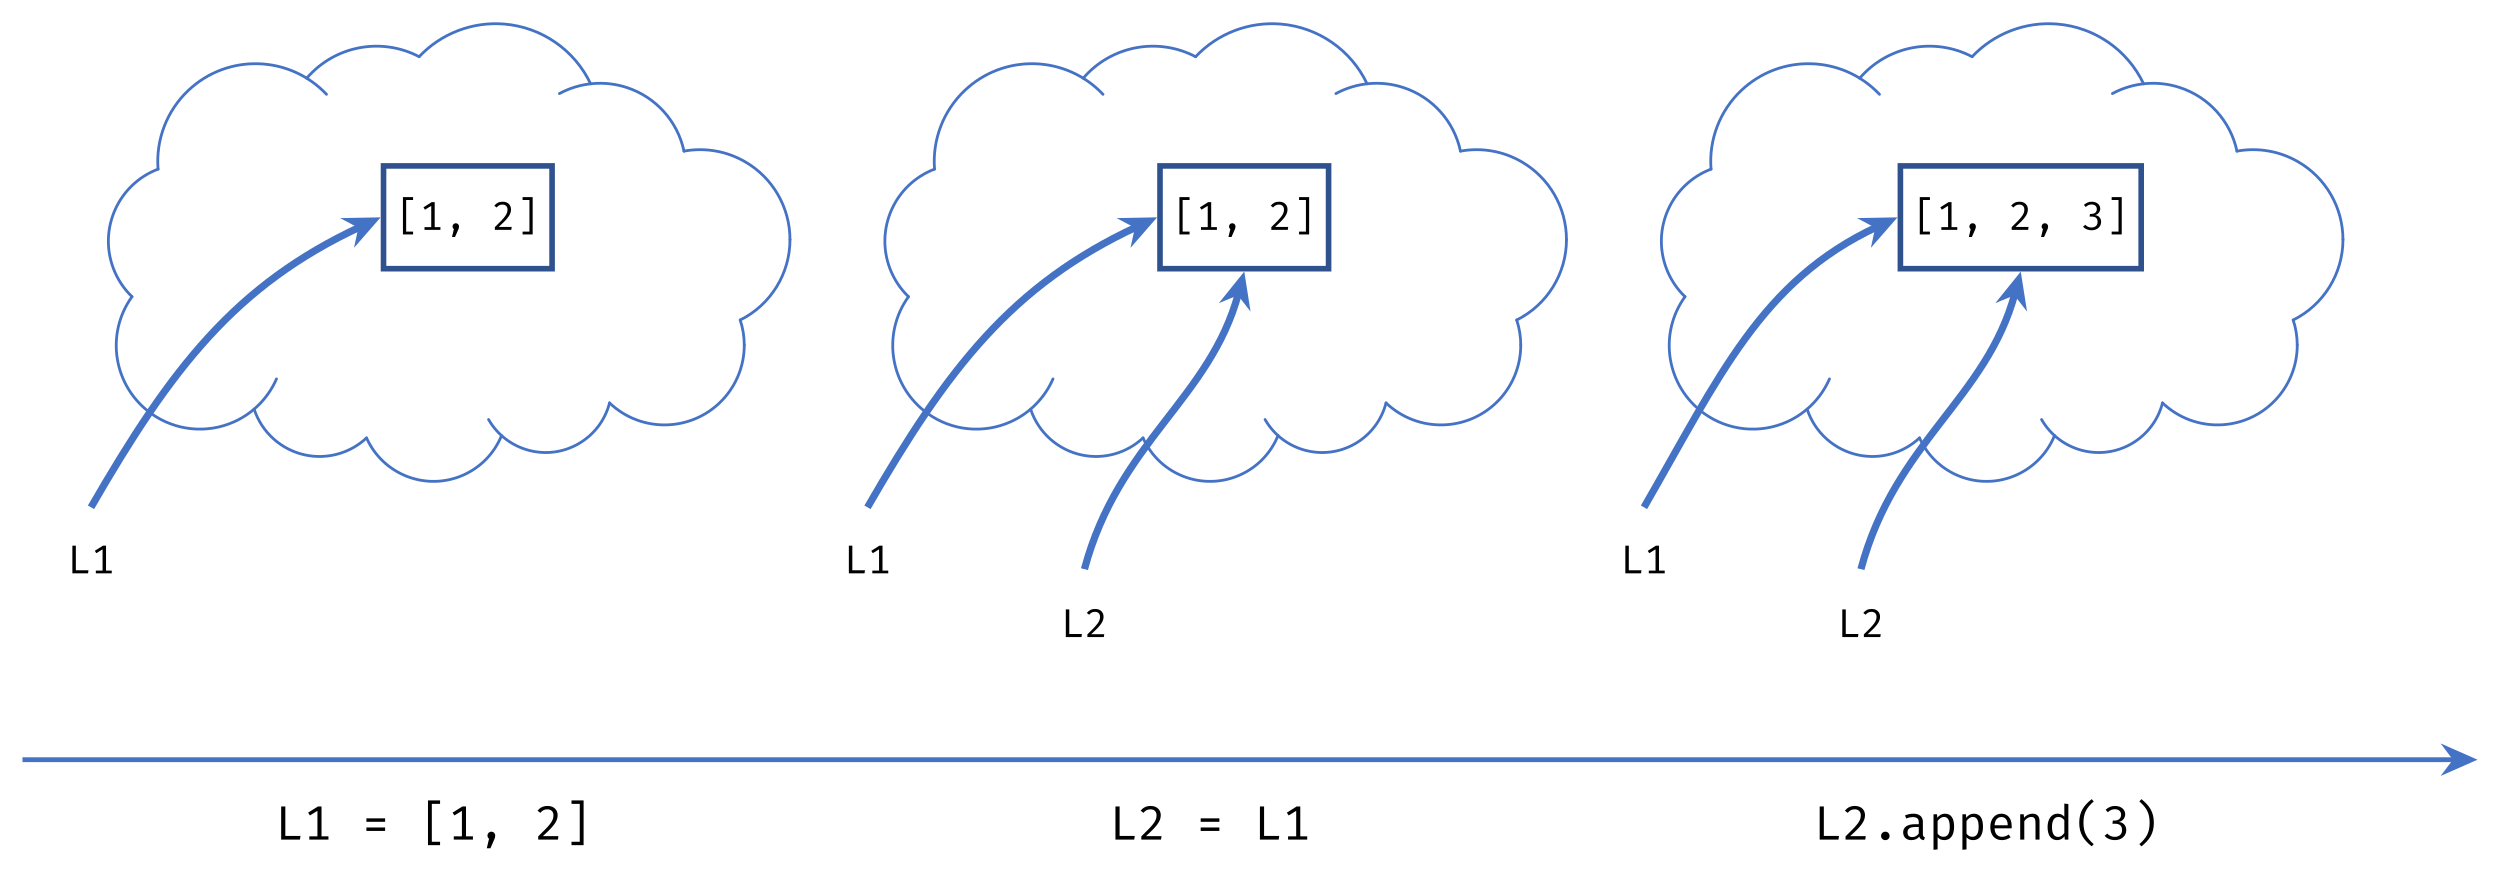
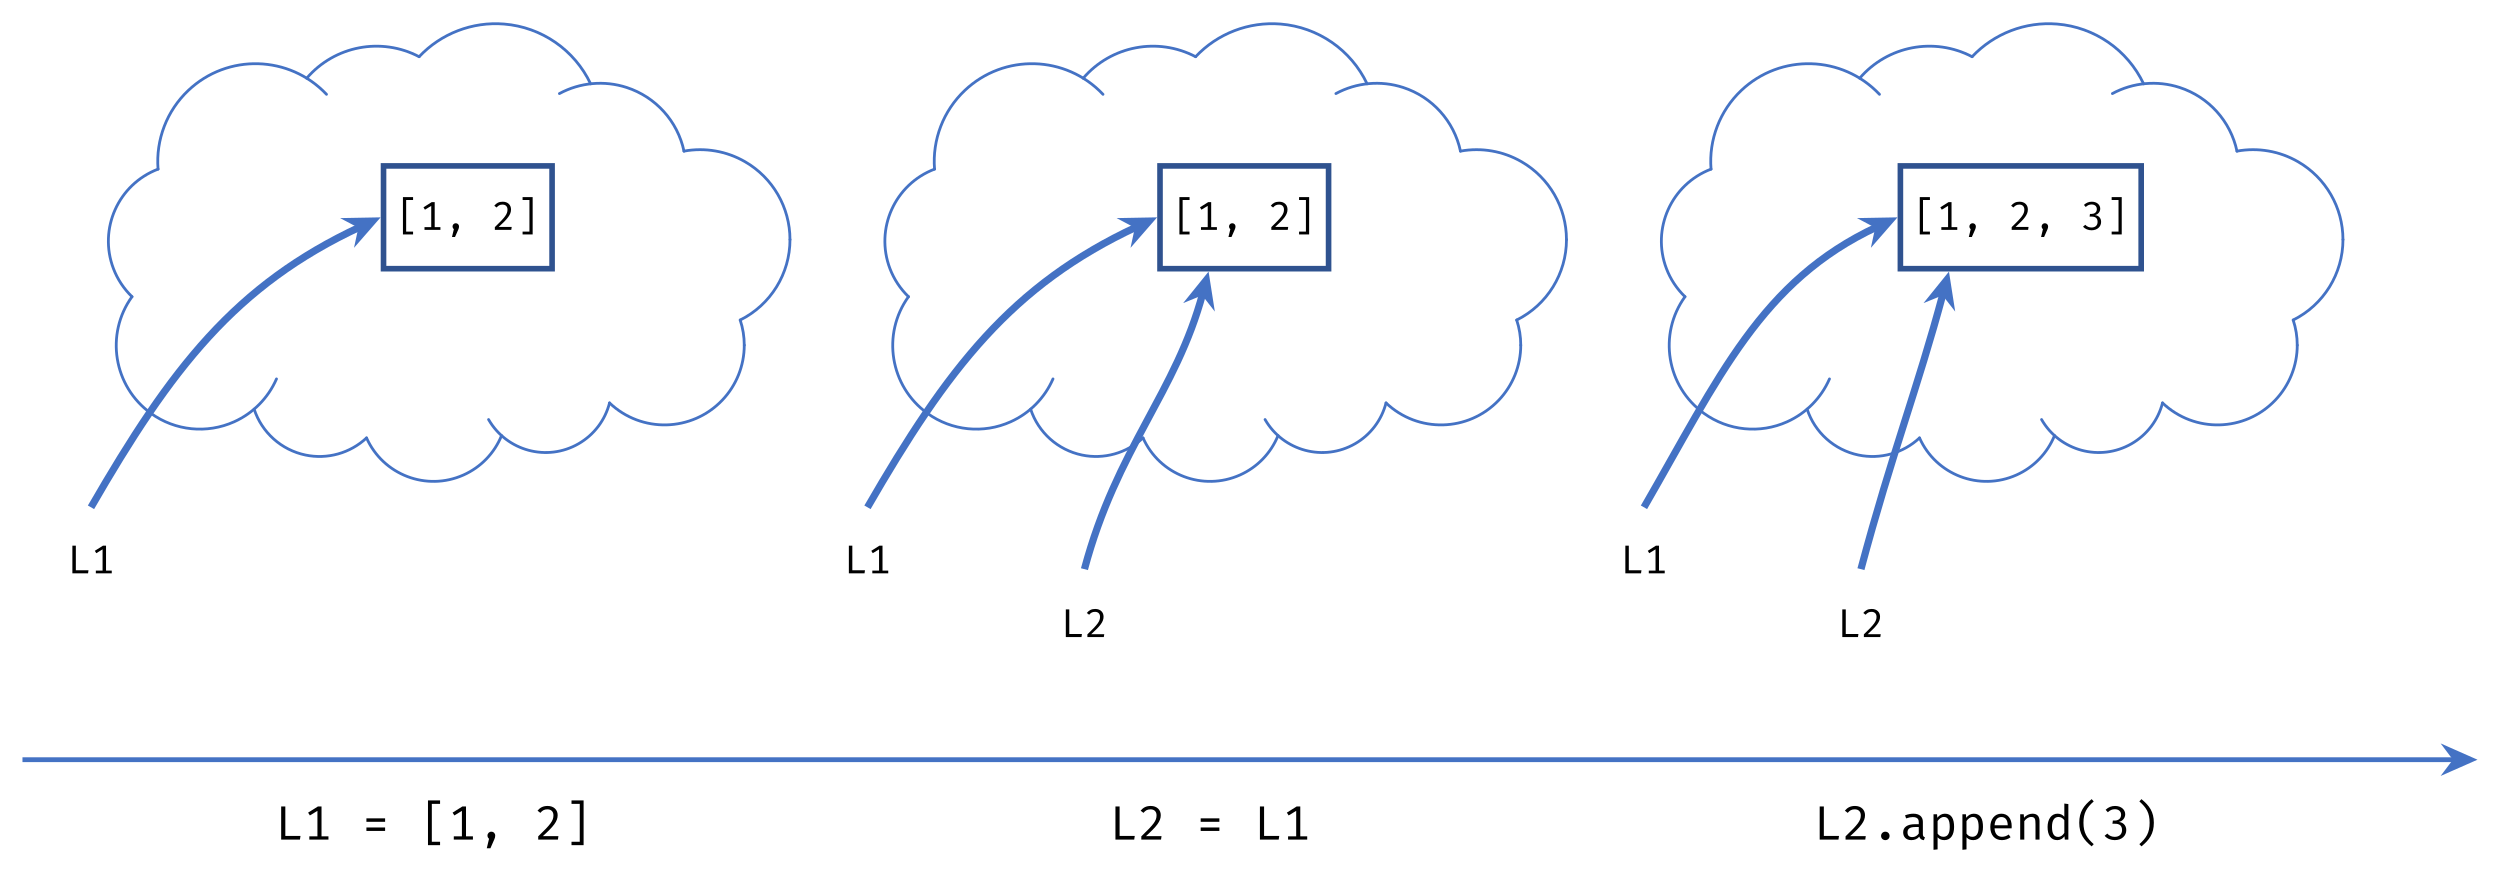
<svg xmlns="http://www.w3.org/2000/svg" xmlns:xlink="http://www.w3.org/1999/xlink" viewBox="0 0 620.607 219.260">
  <defs>
    <g>
      <g id="glyph-0-0">
        <path d="M 1.828 1.141 L 4.344 1.141 L 4.344 0.438 L 2.625 0.438 L 2.625 -7.406 L 4.344 -7.406 L 4.344 -8.125 L 1.828 -8.125 Z M 1.828 1.141 " />
      </g>
      <g id="glyph-0-1">
        <path d="M 3.734 -0.672 L 3.734 -6.875 L 2.984 -6.875 L 0.953 -5.594 L 1.312 -5 L 2.875 -5.953 L 2.875 -0.672 L 1.203 -0.672 L 1.203 0 L 5.156 0 L 5.156 -0.672 Z M 3.734 -0.672 " />
      </g>
      <g id="glyph-0-2">
        <path d="M 2.984 -1.641 C 2.547 -1.641 2.188 -1.281 2.188 -0.844 C 2.188 -0.578 2.328 -0.312 2.516 -0.172 L 2.047 1.781 L 2.797 1.781 L 3.609 -0.062 C 3.75 -0.375 3.797 -0.594 3.797 -0.844 C 3.797 -1.281 3.453 -1.641 2.984 -1.641 Z M 2.984 -1.641 " />
      </g>
      <g id="glyph-0-3">
        <path d="M 2.688 -6.984 C 1.75 -6.984 1.125 -6.656 0.594 -5.984 L 1.172 -5.547 C 1.609 -6.047 1.969 -6.266 2.641 -6.266 C 3.406 -6.266 3.875 -5.797 3.875 -5.031 C 3.875 -3.922 3.312 -3.156 0.734 -0.672 L 0.734 0 L 4.812 0 L 4.922 -0.719 L 1.688 -0.719 C 3.953 -2.781 4.75 -3.797 4.75 -5.062 C 4.75 -6.156 3.984 -6.984 2.688 -6.984 Z M 2.688 -6.984 " />
      </g>
      <g id="glyph-0-4">
        <path d="M 4.141 -8.125 L 1.641 -8.125 L 1.641 -7.406 L 3.344 -7.406 L 3.344 0.438 L 1.641 0.438 L 1.641 1.141 L 4.141 1.141 Z M 4.141 -8.125 " />
      </g>
      <g id="glyph-0-5">
        <path d="M 1.359 0 L 5.25 0 L 5.359 -0.766 L 2.219 -0.766 L 2.219 -6.875 L 1.359 -6.875 Z M 1.359 0 " />
      </g>
      <g id="glyph-0-6">
        <path d="M 2.688 -6.984 C 1.969 -6.984 1.312 -6.734 0.734 -6.188 L 1.188 -5.672 C 1.641 -6.094 2.047 -6.297 2.641 -6.297 C 3.375 -6.297 3.938 -5.891 3.938 -5.141 C 3.938 -4.312 3.297 -3.953 2.641 -3.953 L 2.234 -3.953 L 2.141 -3.281 L 2.703 -3.281 C 3.516 -3.281 4.125 -2.953 4.125 -1.969 C 4.125 -1.109 3.562 -0.578 2.609 -0.578 C 2.047 -0.578 1.469 -0.797 1.078 -1.25 L 0.516 -0.797 C 1.031 -0.172 1.859 0.109 2.625 0.109 C 4.047 0.109 5 -0.781 5 -1.969 C 5 -3.047 4.25 -3.594 3.453 -3.656 C 4.172 -3.797 4.781 -4.422 4.781 -5.25 C 4.781 -6.188 3.984 -6.984 2.688 -6.984 Z M 2.688 -6.984 " />
      </g>
      <g id="glyph-1-0">
        <path d="M 1.625 0 L 6.281 0 L 6.422 -0.922 L 2.656 -0.922 L 2.656 -8.234 L 1.625 -8.234 Z M 1.625 0 " />
      </g>
      <g id="glyph-1-1">
        <path d="M 4.469 -0.812 L 4.469 -8.234 L 3.578 -8.234 L 1.141 -6.703 L 1.578 -6 L 3.453 -7.141 L 3.453 -0.812 L 1.438 -0.812 L 1.438 0 L 6.188 0 L 6.188 -0.812 Z M 4.469 -0.812 " />
      </g>
      <g id="glyph-1-2">
        <path d="M 5.906 -5.281 L 1.266 -5.281 L 1.266 -4.422 L 5.906 -4.422 Z M 5.906 -3.016 L 1.266 -3.016 L 1.266 -2.156 L 5.906 -2.156 Z M 5.906 -3.016 " />
      </g>
      <g id="glyph-1-3">
        <path d="M 2.203 1.375 L 5.203 1.375 L 5.203 0.531 L 3.156 0.531 L 3.156 -8.875 L 5.203 -8.875 L 5.203 -9.734 L 2.203 -9.734 Z M 2.203 1.375 " />
      </g>
      <g id="glyph-1-4">
        <path d="M 3.578 -1.969 C 3.047 -1.969 2.625 -1.547 2.625 -1 C 2.625 -0.688 2.781 -0.375 3.016 -0.219 L 2.453 2.141 L 3.359 2.141 L 4.328 -0.078 C 4.5 -0.438 4.547 -0.719 4.547 -1.016 C 4.547 -1.547 4.141 -1.969 3.578 -1.969 Z M 3.578 -1.969 " />
      </g>
      <g id="glyph-1-5">
        <path d="M 3.219 -8.359 C 2.109 -8.359 1.344 -7.969 0.703 -7.188 L 1.406 -6.641 C 1.922 -7.25 2.359 -7.516 3.172 -7.516 C 4.094 -7.516 4.656 -6.953 4.656 -6.031 C 4.656 -4.703 3.984 -3.797 0.875 -0.812 L 0.875 0 L 5.766 0 L 5.891 -0.859 L 2.016 -0.859 C 4.734 -3.328 5.703 -4.547 5.703 -6.078 C 5.703 -7.375 4.766 -8.359 3.219 -8.359 Z M 3.219 -8.359 " />
      </g>
      <g id="glyph-1-6">
        <path d="M 4.969 -9.734 L 1.969 -9.734 L 1.969 -8.875 L 4.016 -8.875 L 4.016 0.531 L 1.969 0.531 L 1.969 1.375 L 4.969 1.375 Z M 4.969 -9.734 " />
      </g>
      <g id="glyph-1-7">
        <path d="M 2.516 -0.922 C 2.516 -0.328 2.969 0.125 3.578 0.125 C 4.188 0.125 4.625 -0.328 4.625 -0.922 C 4.625 -1.5 4.188 -1.969 3.578 -1.969 C 2.969 -1.969 2.516 -1.5 2.516 -0.922 Z M 2.516 -0.922 " />
      </g>
      <g id="glyph-1-8">
        <path d="M 5.719 -1.375 L 5.719 -4.406 C 5.719 -5.641 4.922 -6.438 3.359 -6.438 C 2.734 -6.438 2.062 -6.312 1.297 -6.031 L 1.562 -5.266 C 2.219 -5.5 2.781 -5.594 3.203 -5.594 C 4.141 -5.594 4.703 -5.266 4.703 -4.344 L 4.703 -3.828 L 3.766 -3.828 C 1.859 -3.828 0.828 -3.094 0.828 -1.812 C 0.828 -0.641 1.594 0.125 2.859 0.125 C 3.672 0.125 4.375 -0.172 4.828 -0.75 C 5 -0.172 5.438 0.078 5.969 0.141 L 6.234 -0.578 C 5.875 -0.688 5.719 -0.875 5.719 -1.375 Z M 3.109 -0.625 C 2.281 -0.625 1.906 -1.031 1.906 -1.812 C 1.906 -2.625 2.406 -3.125 3.797 -3.125 L 4.703 -3.125 L 4.703 -1.516 C 4.328 -0.953 3.734 -0.625 3.109 -0.625 Z M 3.109 -0.625 " />
      </g>
      <g id="glyph-1-9">
        <path d="M 4.016 -6.438 C 3.266 -6.438 2.594 -6.062 2.141 -5.422 L 2.062 -6.297 L 1.188 -6.297 L 1.188 2.531 L 2.203 2.422 L 2.203 -0.578 C 2.625 -0.109 3.172 0.125 3.875 0.125 C 5.516 0.125 6.297 -1.25 6.297 -3.156 C 6.297 -5.125 5.688 -6.438 4.016 -6.438 Z M 3.781 -5.625 C 4.766 -5.625 5.219 -4.797 5.219 -3.156 C 5.219 -1.484 4.688 -0.703 3.641 -0.703 C 3.047 -0.703 2.531 -1 2.203 -1.5 L 2.203 -4.609 C 2.547 -5.109 3.078 -5.625 3.781 -5.625 Z M 3.781 -5.625 " />
      </g>
      <g id="glyph-1-10">
        <path d="M 2 -2.797 L 6.234 -2.797 C 6.234 -2.922 6.25 -3.125 6.25 -3.328 C 6.25 -5.25 5.266 -6.438 3.688 -6.438 C 2.016 -6.438 0.938 -5.047 0.938 -3.141 C 0.938 -1.188 1.984 0.125 3.828 0.125 C 4.609 0.125 5.391 -0.141 5.969 -0.594 L 5.516 -1.266 C 4.953 -0.891 4.469 -0.703 3.828 -0.703 C 2.859 -0.703 2.047 -1.344 2 -2.797 Z M 3.688 -5.609 C 4.656 -5.609 5.25 -4.906 5.266 -3.562 L 2 -3.562 C 2.078 -4.953 2.766 -5.609 3.688 -5.609 Z M 3.688 -5.609 " />
      </g>
      <g id="glyph-1-11">
        <path d="M 1.188 0 L 2.203 0 L 2.203 -4.578 C 2.531 -5.078 3.172 -5.625 3.906 -5.625 C 4.859 -5.625 4.984 -5.109 4.984 -3.828 L 4.984 0 L 5.984 0 L 5.984 -4.562 C 5.984 -5.734 5.453 -6.438 4.219 -6.438 C 3.484 -6.438 2.641 -6.062 2.141 -5.422 L 2.062 -6.297 L 1.188 -6.297 Z M 1.188 0 " />
      </g>
      <g id="glyph-1-12">
        <path d="M 4.969 -8.953 L 4.969 -5.672 C 4.547 -6.172 4 -6.438 3.281 -6.438 C 1.734 -6.438 0.812 -5.031 0.812 -3.141 C 0.812 -1.188 1.562 0.125 3.219 0.125 C 3.891 0.125 4.531 -0.172 5 -0.828 L 5.094 0 L 5.969 0 L 5.969 -8.828 Z M 3.531 -5.625 C 4.125 -5.625 4.625 -5.312 4.969 -4.812 L 4.969 -1.672 C 4.625 -1.141 4.141 -0.672 3.422 -0.672 C 2.422 -0.672 1.906 -1.5 1.906 -3.141 C 1.906 -4.812 2.5 -5.625 3.531 -5.625 Z M 3.531 -5.625 " />
      </g>
      <g id="glyph-1-13">
        <path d="M 2.547 -4.188 C 2.547 -6.688 3.375 -7.953 5.094 -9.484 L 4.578 -10.047 C 2.625 -8.453 1.5 -6.906 1.5 -4.188 C 1.5 -1.453 2.625 0.078 4.578 1.672 L 5.094 1.125 C 3.391 -0.391 2.547 -1.688 2.547 -4.188 Z M 2.547 -4.188 " />
      </g>
      <g id="glyph-1-14">
        <path d="M 3.219 -8.359 C 2.359 -8.359 1.578 -8.078 0.875 -7.406 L 1.422 -6.797 C 1.969 -7.297 2.469 -7.547 3.172 -7.547 C 4.047 -7.547 4.719 -7.062 4.719 -6.172 C 4.719 -5.172 3.953 -4.734 3.172 -4.734 L 2.672 -4.734 L 2.562 -3.938 L 3.234 -3.938 C 4.219 -3.938 4.953 -3.547 4.953 -2.359 C 4.953 -1.344 4.266 -0.688 3.125 -0.688 C 2.453 -0.688 1.75 -0.953 1.297 -1.5 L 0.625 -0.953 C 1.25 -0.203 2.219 0.125 3.141 0.125 C 4.859 0.125 6 -0.938 6 -2.359 C 6 -3.641 5.094 -4.312 4.141 -4.391 C 5 -4.547 5.734 -5.312 5.734 -6.297 C 5.734 -7.422 4.766 -8.359 3.219 -8.359 Z M 3.219 -8.359 " />
      </g>
      <g id="glyph-1-15">
        <path d="M 4.625 -4.188 C 4.625 -1.688 3.781 -0.391 2.078 1.125 L 2.594 1.672 C 4.547 0.078 5.672 -1.453 5.672 -4.188 C 5.672 -6.906 4.547 -8.453 2.594 -10.047 L 2.078 -9.484 C 3.797 -7.953 4.625 -6.688 4.625 -4.188 Z M 4.625 -4.188 " />
      </g>
    </g>
    <clipPath id="clip-0">
      <path clip-rule="nonzero" d="M 590 169 L 620.605 169 L 620.605 209 L 590 209 Z M 590 169 " />
    </clipPath>
  </defs>
  <path fill="none" stroke-width="1.196" stroke-linecap="butt" stroke-linejoin="miter" stroke="rgb(26.668%,44.707%,76.862%)" stroke-opacity="1" stroke-miterlimit="10" d="M -102.048 -121.892 L 501.729 -121.892 " transform="matrix(1,0,0,-1,107.626,66.698)" />
  <path fill-rule="nonzero" fill="rgb(26.668%,44.707%,76.862%)" fill-opacity="1" d="M 613.543 188.59 L 607.723 186.02 L 609.656 188.59 L 607.723 191.156 Z M 613.543 188.59 " />
  <g clip-path="url(#clip-0)">
    <path fill="none" stroke-width="1.196" stroke-linecap="butt" stroke-linejoin="miter" stroke="rgb(26.668%,44.707%,76.862%)" stroke-opacity="1" stroke-miterlimit="10" d="M 7.58 -0 L 1.76 2.57 L 3.693 -0 L 1.76 -2.567 Z M 7.58 -0 " transform="matrix(1,0,0,-1,605.9628,188.5894)" />
  </g>
  <path fill="none" stroke-width="0.697" stroke-linecap="round" stroke-linejoin="miter" stroke="rgb(26.668%,44.707%,76.862%)" stroke-opacity="1" stroke-miterlimit="10" d="M 88.479 7.225 C 88.479 15.198 84.226 22.569 77.319 26.553 C 72.741 29.198 67.366 30.128 62.163 29.182 " transform="matrix(1,0,0,-1,107.626,66.698)" />
  <path fill="none" stroke-width="0.697" stroke-linecap="round" stroke-linejoin="miter" stroke="rgb(26.668%,44.707%,76.862%)" stroke-opacity="1" stroke-miterlimit="10" d="M 76.124 -12.747 C 83.694 -8.974 88.483 -1.236 88.483 7.225 " transform="matrix(1,0,0,-1,107.626,66.698)" />
  <path fill="none" stroke-width="0.697" stroke-linecap="round" stroke-linejoin="miter" stroke="rgb(26.668%,44.707%,76.862%)" stroke-opacity="1" stroke-miterlimit="10" d="M 62.167 29.178 C 60.585 36.612 55.155 42.639 47.925 44.987 C 42.39 46.78 36.362 46.233 31.245 43.468 " transform="matrix(1,0,0,-1,107.626,66.698)" />
  <path fill="none" stroke-width="0.697" stroke-linecap="round" stroke-linejoin="miter" stroke="rgb(26.668%,44.707%,76.862%)" stroke-opacity="1" stroke-miterlimit="10" d="M 38.987 45.893 C 34.995 54.319 26.808 59.975 17.519 60.729 C 9.62 61.37 1.854 58.386 -3.579 52.62 " transform="matrix(1,0,0,-1,107.626,66.698)" />
  <path fill="none" stroke-width="0.697" stroke-linecap="round" stroke-linejoin="miter" stroke="rgb(26.668%,44.707%,76.862%)" stroke-opacity="1" stroke-miterlimit="10" d="M -3.583 52.62 C -12.989 57.557 -24.564 55.343 -31.485 47.28 " transform="matrix(1,0,0,-1,107.626,66.698)" />
  <path fill="none" stroke-width="0.697" stroke-linecap="round" stroke-linejoin="miter" stroke="rgb(26.668%,44.707%,76.862%)" stroke-opacity="1" stroke-miterlimit="10" d="M -26.575 43.284 C -35.778 53.026 -51.13 53.46 -60.868 44.261 C -66.204 39.221 -68.97 32.034 -68.392 24.718 " transform="matrix(1,0,0,-1,107.626,66.698)" />
  <path fill="none" stroke-width="0.697" stroke-linecap="round" stroke-linejoin="miter" stroke="rgb(26.668%,44.707%,76.862%)" stroke-opacity="1" stroke-miterlimit="10" d="M -68.388 24.714 C -78.267 20.952 -83.224 9.897 -79.466 0.018 C -78.462 -2.615 -76.888 -4.997 -74.856 -6.954 " transform="matrix(1,0,0,-1,107.626,66.698)" />
  <path fill="none" stroke-width="0.697" stroke-linecap="round" stroke-linejoin="miter" stroke="rgb(26.668%,44.707%,76.862%)" stroke-opacity="1" stroke-miterlimit="10" d="M -74.86 -6.954 C -81.556 -16.255 -79.442 -29.228 -70.142 -35.923 C -64.122 -40.255 -56.251 -41.048 -49.493 -38.001 C -44.79 -35.884 -41.044 -32.091 -38.989 -27.364 " transform="matrix(1,0,0,-1,107.626,66.698)" />
  <path fill="none" stroke-width="0.697" stroke-linecap="round" stroke-linejoin="miter" stroke="rgb(26.668%,44.707%,76.862%)" stroke-opacity="1" stroke-miterlimit="10" d="M -44.54 -34.868 C -42.634 -40.665 -37.778 -45.009 -31.802 -46.259 C -26.36 -47.396 -20.7 -45.81 -16.638 -42.013 " transform="matrix(1,0,0,-1,107.626,66.698)" />
  <path fill="none" stroke-width="0.697" stroke-linecap="round" stroke-linejoin="miter" stroke="rgb(26.668%,44.707%,76.862%)" stroke-opacity="1" stroke-miterlimit="10" d="M -16.634 -42.013 C -12.528 -51.2 -1.755 -55.318 7.433 -51.212 C 11.726 -49.294 15.112 -45.79 16.882 -41.431 " transform="matrix(1,0,0,-1,107.626,66.698)" />
  <path fill="none" stroke-width="0.697" stroke-linecap="round" stroke-linejoin="miter" stroke="rgb(26.668%,44.707%,76.862%)" stroke-opacity="1" stroke-miterlimit="10" d="M 13.659 -37.45 C 18.179 -45.279 28.186 -47.962 36.015 -43.447 C 39.831 -41.243 42.601 -37.595 43.69 -33.325 " transform="matrix(1,0,0,-1,107.626,66.698)" />
  <path fill="none" stroke-width="0.697" stroke-linecap="round" stroke-linejoin="miter" stroke="rgb(26.668%,44.707%,76.862%)" stroke-opacity="1" stroke-miterlimit="10" d="M 77.132 -18.989 C 77.132 -16.868 76.792 -14.759 76.12 -12.747 " transform="matrix(1,0,0,-1,107.626,66.698)" />
  <path fill="none" stroke-width="0.697" stroke-linecap="round" stroke-linejoin="miter" stroke="rgb(26.668%,44.707%,76.862%)" stroke-opacity="1" stroke-miterlimit="10" d="M 43.69 -33.329 C 51.608 -40.864 64.14 -40.552 71.675 -32.634 C 75.179 -28.954 77.132 -24.068 77.132 -18.989 " transform="matrix(1,0,0,-1,107.626,66.698)" />
  <path fill-rule="nonzero" fill="rgb(100%,100%,100%)" fill-opacity="1" stroke-width="1.395" stroke-linecap="butt" stroke-linejoin="miter" stroke="rgb(18.43%,32.158%,56.078%)" stroke-opacity="1" stroke-miterlimit="10" d="M -12.419 -0.001 L 29.425 -0.001 L 29.425 25.511 L -12.419 25.511 Z M -12.419 -0.001 " transform="matrix(1,0,0,-1,107.626,66.698)" />
  <g fill="rgb(0%,0%,0%)" fill-opacity="1">
    <use xlink:href="#glyph-0-0" x="98.198" y="57.056" />
    <use xlink:href="#glyph-0-1" x="104.176" y="57.056" />
    <use xlink:href="#glyph-0-2" x="110.153" y="57.056" />
  </g>
  <g fill="rgb(0%,0%,0%)" fill-opacity="1">
    <use xlink:href="#glyph-0-3" x="122.108" y="57.056" />
    <use xlink:href="#glyph-0-4" x="128.086" y="57.056" />
  </g>
  <g fill="rgb(0%,0%,0%)" fill-opacity="1">
    <use xlink:href="#glyph-0-5" x="16.609" y="142.327" />
    <use xlink:href="#glyph-0-1" x="22.587" y="142.327" />
  </g>
  <path fill="none" stroke-width="1.793" stroke-linecap="butt" stroke-linejoin="miter" stroke="rgb(26.668%,44.707%,76.862%)" stroke-opacity="1" stroke-miterlimit="10" d="M -85.04 -59.239 C -65.106 -24.716 -49.247 -4.091 -18.146 10.409 " transform="matrix(1,0,0,-1,107.626,66.698)" />
  <path fill-rule="nonzero" fill="rgb(26.668%,44.707%,76.862%)" fill-opacity="1" stroke-width="1.531" stroke-linecap="butt" stroke-linejoin="miter" stroke="rgb(26.668%,44.707%,76.862%)" stroke-opacity="1" stroke-miterlimit="10" d="M 7.162 -0.001 L 2.254 2.175 L 3.901 0.002 L 2.253 -2.173 Z M 7.162 -0.001 " transform="matrix(0.9063,-0.4226,-0.4226,-0.9063,86.28996,57.7755)" />
  <g fill="rgb(0%,0%,0%)" fill-opacity="1">
    <use xlink:href="#glyph-1-0" x="68.174" y="208.43" />
    <use xlink:href="#glyph-1-1" x="75.347" y="208.43" />
  </g>
  <g fill="rgb(0%,0%,0%)" fill-opacity="1">
    <use xlink:href="#glyph-1-2" x="89.693" y="208.43" />
  </g>
  <g fill="rgb(0%,0%,0%)" fill-opacity="1">
    <use xlink:href="#glyph-1-3" x="104.04" y="208.43" />
    <use xlink:href="#glyph-1-1" x="111.213" y="208.43" />
    <use xlink:href="#glyph-1-4" x="118.386" y="208.43" />
  </g>
  <g fill="rgb(0%,0%,0%)" fill-opacity="1">
    <use xlink:href="#glyph-1-5" x="132.732" y="208.43" />
    <use xlink:href="#glyph-1-6" x="139.905" y="208.43" />
  </g>
  <path fill="none" stroke-width="0.697" stroke-linecap="round" stroke-linejoin="miter" stroke="rgb(26.668%,44.707%,76.862%)" stroke-opacity="1" stroke-miterlimit="10" d="M 281.237 7.225 C 281.237 15.198 276.983 22.569 270.077 26.553 C 265.499 29.198 260.124 30.128 254.925 29.182 " transform="matrix(1,0,0,-1,107.626,66.698)" />
  <path fill="none" stroke-width="0.697" stroke-linecap="round" stroke-linejoin="miter" stroke="rgb(26.668%,44.707%,76.862%)" stroke-opacity="1" stroke-miterlimit="10" d="M 268.882 -12.747 C 276.452 -8.974 281.241 -1.236 281.241 7.225 " transform="matrix(1,0,0,-1,107.626,66.698)" />
  <path fill="none" stroke-width="0.697" stroke-linecap="round" stroke-linejoin="miter" stroke="rgb(26.668%,44.707%,76.862%)" stroke-opacity="1" stroke-miterlimit="10" d="M 254.925 29.178 C 253.343 36.612 247.913 42.639 240.683 44.987 C 235.151 46.78 229.12 46.233 224.003 43.468 " transform="matrix(1,0,0,-1,107.626,66.698)" />
  <path fill="none" stroke-width="0.697" stroke-linecap="round" stroke-linejoin="miter" stroke="rgb(26.668%,44.707%,76.862%)" stroke-opacity="1" stroke-miterlimit="10" d="M 231.745 45.893 C 227.753 54.319 219.565 59.975 210.276 60.729 C 202.378 61.37 194.612 58.386 189.179 52.62 " transform="matrix(1,0,0,-1,107.626,66.698)" />
  <path fill="none" stroke-width="0.697" stroke-linecap="round" stroke-linejoin="miter" stroke="rgb(26.668%,44.707%,76.862%)" stroke-opacity="1" stroke-miterlimit="10" d="M 189.175 52.62 C 179.769 57.557 168.194 55.343 161.272 47.28 " transform="matrix(1,0,0,-1,107.626,66.698)" />
  <path fill="none" stroke-width="0.697" stroke-linecap="round" stroke-linejoin="miter" stroke="rgb(26.668%,44.707%,76.862%)" stroke-opacity="1" stroke-miterlimit="10" d="M 166.183 43.284 C 156.979 53.026 141.628 53.46 131.89 44.261 C 126.554 39.221 123.788 32.034 124.366 24.718 " transform="matrix(1,0,0,-1,107.626,66.698)" />
  <path fill="none" stroke-width="0.697" stroke-linecap="round" stroke-linejoin="miter" stroke="rgb(26.668%,44.707%,76.862%)" stroke-opacity="1" stroke-miterlimit="10" d="M 124.37 24.714 C 114.495 20.952 109.534 9.897 113.296 0.018 C 114.296 -2.615 115.87 -4.997 117.901 -6.954 " transform="matrix(1,0,0,-1,107.626,66.698)" />
  <path fill="none" stroke-width="0.697" stroke-linecap="round" stroke-linejoin="miter" stroke="rgb(26.668%,44.707%,76.862%)" stroke-opacity="1" stroke-miterlimit="10" d="M 117.897 -6.954 C 111.202 -16.255 113.315 -29.228 122.616 -35.923 C 128.636 -40.255 136.507 -41.048 143.269 -38.001 C 147.968 -35.884 151.714 -32.091 153.772 -27.364 " transform="matrix(1,0,0,-1,107.626,66.698)" />
  <path fill="none" stroke-width="0.697" stroke-linecap="round" stroke-linejoin="miter" stroke="rgb(26.668%,44.707%,76.862%)" stroke-opacity="1" stroke-miterlimit="10" d="M 148.218 -34.868 C 150.124 -40.665 154.979 -45.009 160.956 -46.259 C 166.397 -47.396 172.058 -45.81 176.12 -42.013 " transform="matrix(1,0,0,-1,107.626,66.698)" />
  <path fill="none" stroke-width="0.697" stroke-linecap="round" stroke-linejoin="miter" stroke="rgb(26.668%,44.707%,76.862%)" stroke-opacity="1" stroke-miterlimit="10" d="M 176.124 -42.013 C 180.229 -51.2 191.003 -55.318 200.19 -51.212 C 204.483 -49.294 207.87 -45.79 209.64 -41.431 " transform="matrix(1,0,0,-1,107.626,66.698)" />
  <path fill="none" stroke-width="0.697" stroke-linecap="round" stroke-linejoin="miter" stroke="rgb(26.668%,44.707%,76.862%)" stroke-opacity="1" stroke-miterlimit="10" d="M 206.417 -37.45 C 210.936 -45.279 220.944 -47.962 228.772 -43.447 C 232.589 -41.243 235.358 -37.595 236.448 -33.325 " transform="matrix(1,0,0,-1,107.626,66.698)" />
  <path fill="none" stroke-width="0.697" stroke-linecap="round" stroke-linejoin="miter" stroke="rgb(26.668%,44.707%,76.862%)" stroke-opacity="1" stroke-miterlimit="10" d="M 269.89 -18.989 C 269.89 -16.868 269.55 -14.759 268.882 -12.747 " transform="matrix(1,0,0,-1,107.626,66.698)" />
  <path fill="none" stroke-width="0.697" stroke-linecap="round" stroke-linejoin="miter" stroke="rgb(26.668%,44.707%,76.862%)" stroke-opacity="1" stroke-miterlimit="10" d="M 236.448 -33.329 C 244.37 -40.864 256.897 -40.552 264.437 -32.634 C 267.937 -28.954 269.89 -24.068 269.89 -18.989 " transform="matrix(1,0,0,-1,107.626,66.698)" />
  <path fill-rule="nonzero" fill="rgb(100%,100%,100%)" fill-opacity="1" stroke-width="1.395" stroke-linecap="butt" stroke-linejoin="miter" stroke="rgb(18.43%,32.158%,56.078%)" stroke-opacity="1" stroke-miterlimit="10" d="M 180.339 -0.001 L 222.183 -0.001 L 222.183 25.511 L 180.339 25.511 Z M 180.339 -0.001 " transform="matrix(1,0,0,-1,107.626,66.698)" />
  <g fill="rgb(0%,0%,0%)" fill-opacity="1">
    <use xlink:href="#glyph-0-0" x="290.954" y="57.056" />
    <use xlink:href="#glyph-0-1" x="296.932" y="57.056" />
    <use xlink:href="#glyph-0-2" x="302.909" y="57.056" />
  </g>
  <g fill="rgb(0%,0%,0%)" fill-opacity="1">
    <use xlink:href="#glyph-0-3" x="314.864" y="57.056" />
    <use xlink:href="#glyph-0-4" x="320.842" y="57.056" />
  </g>
  <g fill="rgb(0%,0%,0%)" fill-opacity="1">
    <use xlink:href="#glyph-0-5" x="209.365" y="142.327" />
    <use xlink:href="#glyph-0-1" x="215.343" y="142.327" />
  </g>
  <g fill="rgb(0%,0%,0%)" fill-opacity="1">
    <use xlink:href="#glyph-0-5" x="263.223" y="158.151" />
    <use xlink:href="#glyph-0-3" x="269.201" y="158.151" />
  </g>
  <path fill="none" stroke-width="1.793" stroke-linecap="butt" stroke-linejoin="miter" stroke="rgb(26.668%,44.707%,76.862%)" stroke-opacity="1" stroke-miterlimit="10" d="M 107.718 -59.239 C 127.651 -24.716 143.515 -4.091 174.612 10.409 " transform="matrix(1,0,0,-1,107.626,66.698)" />
  <path fill-rule="nonzero" fill="rgb(26.668%,44.707%,76.862%)" fill-opacity="1" stroke-width="1.531" stroke-linecap="butt" stroke-linejoin="miter" stroke="rgb(26.668%,44.707%,76.862%)" stroke-opacity="1" stroke-miterlimit="10" d="M 7.161 -0.001 L 2.254 2.175 L 3.904 0.001 L 2.256 -2.175 Z M 7.161 -0.001 " transform="matrix(0.9063,-0.4226,-0.4226,-0.9063,279.0483,57.7755)" />
-   <path fill="none" stroke-width="1.793" stroke-linecap="butt" stroke-linejoin="miter" stroke="rgb(26.668%,44.707%,76.862%)" stroke-opacity="1" stroke-miterlimit="10" d="M 161.577 -74.595 C 170.058 -42.943 192.78 -32.353 199.827 -6.06 " transform="matrix(1,0,0,-1,107.626,66.698)" />
-   <path fill-rule="nonzero" fill="rgb(26.668%,44.707%,76.862%)" fill-opacity="1" stroke-width="1.531" stroke-linecap="butt" stroke-linejoin="miter" stroke="rgb(26.668%,44.707%,76.862%)" stroke-opacity="1" stroke-miterlimit="10" d="M 7.163 0 L 2.253 2.175 L 3.9 -0.001 L 2.254 -2.176 Z M 7.163 0 " transform="matrix(0.25879,-0.96593,-0.96593,-0.25879,306.541,76.15735)" />
+   <path fill="none" stroke-width="1.793" stroke-linecap="butt" stroke-linejoin="miter" stroke="rgb(26.668%,44.707%,76.862%)" stroke-opacity="1" stroke-miterlimit="10" d="M 161.577 -74.595 C 169.663 -44.411 184.311 -30.884 190.964 -6.06 " transform="matrix(1,0,0,-1,107.626,66.698)" />
+   <path fill-rule="nonzero" fill="rgb(26.668%,44.707%,76.862%)" fill-opacity="1" stroke-width="1.531" stroke-linecap="butt" stroke-linejoin="miter" stroke="rgb(26.668%,44.707%,76.862%)" stroke-opacity="1" stroke-miterlimit="10" d="M 7.163 0 L 2.253 2.175 L 3.9 -0 L 2.254 -2.176 Z M 7.163 0 " transform="matrix(0.25879,-0.96593,-0.96593,-0.25879,297.6779,76.15735)" />
  <g fill="rgb(0%,0%,0%)" fill-opacity="1">
    <use xlink:href="#glyph-1-0" x="275.276" y="208.43" />
    <use xlink:href="#glyph-1-5" x="282.449" y="208.43" />
  </g>
  <g fill="rgb(0%,0%,0%)" fill-opacity="1">
    <use xlink:href="#glyph-1-2" x="296.795" y="208.43" />
  </g>
  <g fill="rgb(0%,0%,0%)" fill-opacity="1">
    <use xlink:href="#glyph-1-0" x="311.142" y="208.43" />
    <use xlink:href="#glyph-1-1" x="318.315" y="208.43" />
  </g>
  <path fill="none" stroke-width="0.697" stroke-linecap="round" stroke-linejoin="miter" stroke="rgb(26.668%,44.707%,76.862%)" stroke-opacity="1" stroke-miterlimit="10" d="M 473.995 7.225 C 473.995 15.198 469.741 22.569 462.839 26.553 C 458.257 29.198 452.886 30.128 447.683 29.182 " transform="matrix(1,0,0,-1,107.626,66.698)" />
  <path fill="none" stroke-width="0.697" stroke-linecap="round" stroke-linejoin="miter" stroke="rgb(26.668%,44.707%,76.862%)" stroke-opacity="1" stroke-miterlimit="10" d="M 461.64 -12.747 C 469.21 -8.974 473.999 -1.236 473.999 7.225 " transform="matrix(1,0,0,-1,107.626,66.698)" />
  <path fill="none" stroke-width="0.697" stroke-linecap="round" stroke-linejoin="miter" stroke="rgb(26.668%,44.707%,76.862%)" stroke-opacity="1" stroke-miterlimit="10" d="M 447.683 29.178 C 446.101 36.612 440.671 42.639 433.44 44.987 C 427.909 46.78 421.878 46.233 416.761 43.468 " transform="matrix(1,0,0,-1,107.626,66.698)" />
  <path fill="none" stroke-width="0.697" stroke-linecap="round" stroke-linejoin="miter" stroke="rgb(26.668%,44.707%,76.862%)" stroke-opacity="1" stroke-miterlimit="10" d="M 424.507 45.893 C 420.511 54.319 412.327 59.975 403.034 60.729 C 395.136 61.37 387.374 58.386 381.937 52.62 " transform="matrix(1,0,0,-1,107.626,66.698)" />
  <path fill="none" stroke-width="0.697" stroke-linecap="round" stroke-linejoin="miter" stroke="rgb(26.668%,44.707%,76.862%)" stroke-opacity="1" stroke-miterlimit="10" d="M 381.937 52.62 C 372.526 57.557 360.952 55.343 354.03 47.28 " transform="matrix(1,0,0,-1,107.626,66.698)" />
  <path fill="none" stroke-width="0.697" stroke-linecap="round" stroke-linejoin="miter" stroke="rgb(26.668%,44.707%,76.862%)" stroke-opacity="1" stroke-miterlimit="10" d="M 358.94 43.284 C 349.741 53.026 334.386 53.46 324.647 44.261 C 319.312 39.221 316.546 32.034 317.124 24.718 " transform="matrix(1,0,0,-1,107.626,66.698)" />
  <path fill="none" stroke-width="0.697" stroke-linecap="round" stroke-linejoin="miter" stroke="rgb(26.668%,44.707%,76.862%)" stroke-opacity="1" stroke-miterlimit="10" d="M 317.128 24.714 C 307.253 20.952 302.292 9.897 306.054 0.018 C 307.054 -2.615 308.632 -4.997 310.659 -6.954 " transform="matrix(1,0,0,-1,107.626,66.698)" />
  <path fill="none" stroke-width="0.697" stroke-linecap="round" stroke-linejoin="miter" stroke="rgb(26.668%,44.707%,76.862%)" stroke-opacity="1" stroke-miterlimit="10" d="M 310.659 -6.954 C 303.96 -16.255 306.073 -29.228 315.378 -35.923 C 321.394 -40.255 329.265 -41.048 336.026 -38.001 C 340.726 -35.884 344.472 -32.091 346.53 -27.364 " transform="matrix(1,0,0,-1,107.626,66.698)" />
  <path fill="none" stroke-width="0.697" stroke-linecap="round" stroke-linejoin="miter" stroke="rgb(26.668%,44.707%,76.862%)" stroke-opacity="1" stroke-miterlimit="10" d="M 340.976 -34.868 C 342.882 -40.665 347.737 -45.009 353.714 -46.259 C 359.159 -47.396 364.815 -45.81 368.878 -42.013 " transform="matrix(1,0,0,-1,107.626,66.698)" />
  <path fill="none" stroke-width="0.697" stroke-linecap="round" stroke-linejoin="miter" stroke="rgb(26.668%,44.707%,76.862%)" stroke-opacity="1" stroke-miterlimit="10" d="M 368.882 -42.013 C 372.987 -51.2 383.761 -55.318 392.948 -51.212 C 397.241 -49.294 400.628 -45.79 402.397 -41.431 " transform="matrix(1,0,0,-1,107.626,66.698)" />
  <path fill="none" stroke-width="0.697" stroke-linecap="round" stroke-linejoin="miter" stroke="rgb(26.668%,44.707%,76.862%)" stroke-opacity="1" stroke-miterlimit="10" d="M 399.179 -37.45 C 403.694 -45.279 413.702 -47.962 421.53 -43.447 C 425.347 -41.243 428.116 -37.595 429.206 -33.325 " transform="matrix(1,0,0,-1,107.626,66.698)" />
  <path fill="none" stroke-width="0.697" stroke-linecap="round" stroke-linejoin="miter" stroke="rgb(26.668%,44.707%,76.862%)" stroke-opacity="1" stroke-miterlimit="10" d="M 462.647 -18.989 C 462.647 -16.868 462.308 -14.759 461.64 -12.747 " transform="matrix(1,0,0,-1,107.626,66.698)" />
  <path fill="none" stroke-width="0.697" stroke-linecap="round" stroke-linejoin="miter" stroke="rgb(26.668%,44.707%,76.862%)" stroke-opacity="1" stroke-miterlimit="10" d="M 429.206 -33.329 C 437.128 -40.864 449.655 -40.552 457.194 -32.634 C 460.694 -28.954 462.651 -24.068 462.651 -18.989 " transform="matrix(1,0,0,-1,107.626,66.698)" />
  <path fill-rule="nonzero" fill="rgb(100%,100%,100%)" fill-opacity="1" stroke-width="1.395" stroke-linecap="butt" stroke-linejoin="miter" stroke="rgb(18.43%,32.158%,56.078%)" stroke-opacity="1" stroke-miterlimit="10" d="M 364.132 -0.001 L 423.909 -0.001 L 423.909 25.511 L 364.132 25.511 Z M 364.132 -0.001 " transform="matrix(1,0,0,-1,107.626,66.698)" />
  <g fill="rgb(0%,0%,0%)" fill-opacity="1">
    <use xlink:href="#glyph-0-0" x="474.743" y="57.056" />
    <use xlink:href="#glyph-0-1" x="480.721" y="57.056" />
    <use xlink:href="#glyph-0-2" x="486.698" y="57.056" />
  </g>
  <g fill="rgb(0%,0%,0%)" fill-opacity="1">
    <use xlink:href="#glyph-0-3" x="498.653" y="57.056" />
    <use xlink:href="#glyph-0-2" x="504.631" y="57.056" />
  </g>
  <g fill="rgb(0%,0%,0%)" fill-opacity="1">
    <use xlink:href="#glyph-0-6" x="516.586" y="57.056" />
    <use xlink:href="#glyph-0-4" x="522.563" y="57.056" />
  </g>
  <g fill="rgb(0%,0%,0%)" fill-opacity="1">
    <use xlink:href="#glyph-0-5" x="402.121" y="142.327" />
    <use xlink:href="#glyph-0-1" x="408.099" y="142.327" />
  </g>
  <g fill="rgb(0%,0%,0%)" fill-opacity="1">
    <use xlink:href="#glyph-0-5" x="455.979" y="158.151" />
    <use xlink:href="#glyph-0-3" x="461.957" y="158.151" />
  </g>
  <path fill="none" stroke-width="1.793" stroke-linecap="butt" stroke-linejoin="miter" stroke="rgb(26.668%,44.707%,76.862%)" stroke-opacity="1" stroke-miterlimit="10" d="M 300.476 -59.239 C 319.171 -26.861 329.55 -3.044 358.401 10.409 " transform="matrix(1,0,0,-1,107.626,66.698)" />
  <path fill-rule="nonzero" fill="rgb(26.668%,44.707%,76.862%)" fill-opacity="1" stroke-width="1.531" stroke-linecap="butt" stroke-linejoin="miter" stroke="rgb(26.668%,44.707%,76.862%)" stroke-opacity="1" stroke-miterlimit="10" d="M 7.162 -0.001 L 2.255 2.175 L 3.901 0.002 L 2.253 -2.173 Z M 7.162 -0.001 " transform="matrix(0.9063,-0.4226,-0.4226,-0.9063,462.8402,57.7755)" />
-   <path fill="none" stroke-width="1.793" stroke-linecap="butt" stroke-linejoin="miter" stroke="rgb(26.668%,44.707%,76.862%)" stroke-opacity="1" stroke-miterlimit="10" d="M 354.335 -74.595 C 362.815 -42.943 385.538 -32.353 392.585 -6.06 " transform="matrix(1,0,0,-1,107.626,66.698)" />
-   <path fill-rule="nonzero" fill="rgb(26.668%,44.707%,76.862%)" fill-opacity="1" stroke-width="1.531" stroke-linecap="butt" stroke-linejoin="miter" stroke="rgb(26.668%,44.707%,76.862%)" stroke-opacity="1" stroke-miterlimit="10" d="M 7.163 0.001 L 2.253 2.175 L 3.9 0 L 2.254 -2.176 Z M 7.163 0.001 " transform="matrix(0.25879,-0.96593,-0.96593,-0.25879,499.2994,76.15735)" />
+   <path fill="none" stroke-width="1.793" stroke-linecap="butt" stroke-linejoin="miter" stroke="rgb(26.668%,44.707%,76.862%)" stroke-opacity="1" stroke-miterlimit="10" d="M 354.335 -74.595 C 362.128 -45.517 368.397 -29.779 374.753 -6.06 " transform="matrix(1,0,0,-1,107.626,66.698)" />
+   <path fill-rule="nonzero" fill="rgb(26.668%,44.707%,76.862%)" fill-opacity="1" stroke-width="1.531" stroke-linecap="butt" stroke-linejoin="miter" stroke="rgb(26.668%,44.707%,76.862%)" stroke-opacity="1" stroke-miterlimit="10" d="M 7.163 -0.001 L 2.254 2.174 L 3.9 -0.001 L 2.254 -2.173 Z M 7.163 -0.001 " transform="matrix(0.25879,-0.96593,-0.96593,-0.25879,481.4698,76.15735)" />
  <g fill="rgb(0%,0%,0%)" fill-opacity="1">
    <use xlink:href="#glyph-1-0" x="450.1" y="208.43" />
    <use xlink:href="#glyph-1-5" x="457.273" y="208.43" />
    <use xlink:href="#glyph-1-7" x="464.446" y="208.43" />
    <use xlink:href="#glyph-1-8" x="471.619" y="208.43" />
    <use xlink:href="#glyph-1-9" x="478.792" y="208.43" />
    <use xlink:href="#glyph-1-9" x="485.966" y="208.43" />
    <use xlink:href="#glyph-1-10" x="493.139" y="208.43" />
    <use xlink:href="#glyph-1-11" x="500.312" y="208.43" />
    <use xlink:href="#glyph-1-12" x="507.485" y="208.43" />
    <use xlink:href="#glyph-1-13" x="514.658" y="208.43" />
    <use xlink:href="#glyph-1-14" x="521.831" y="208.43" />
    <use xlink:href="#glyph-1-15" x="529.004" y="208.43" />
  </g>
</svg>
